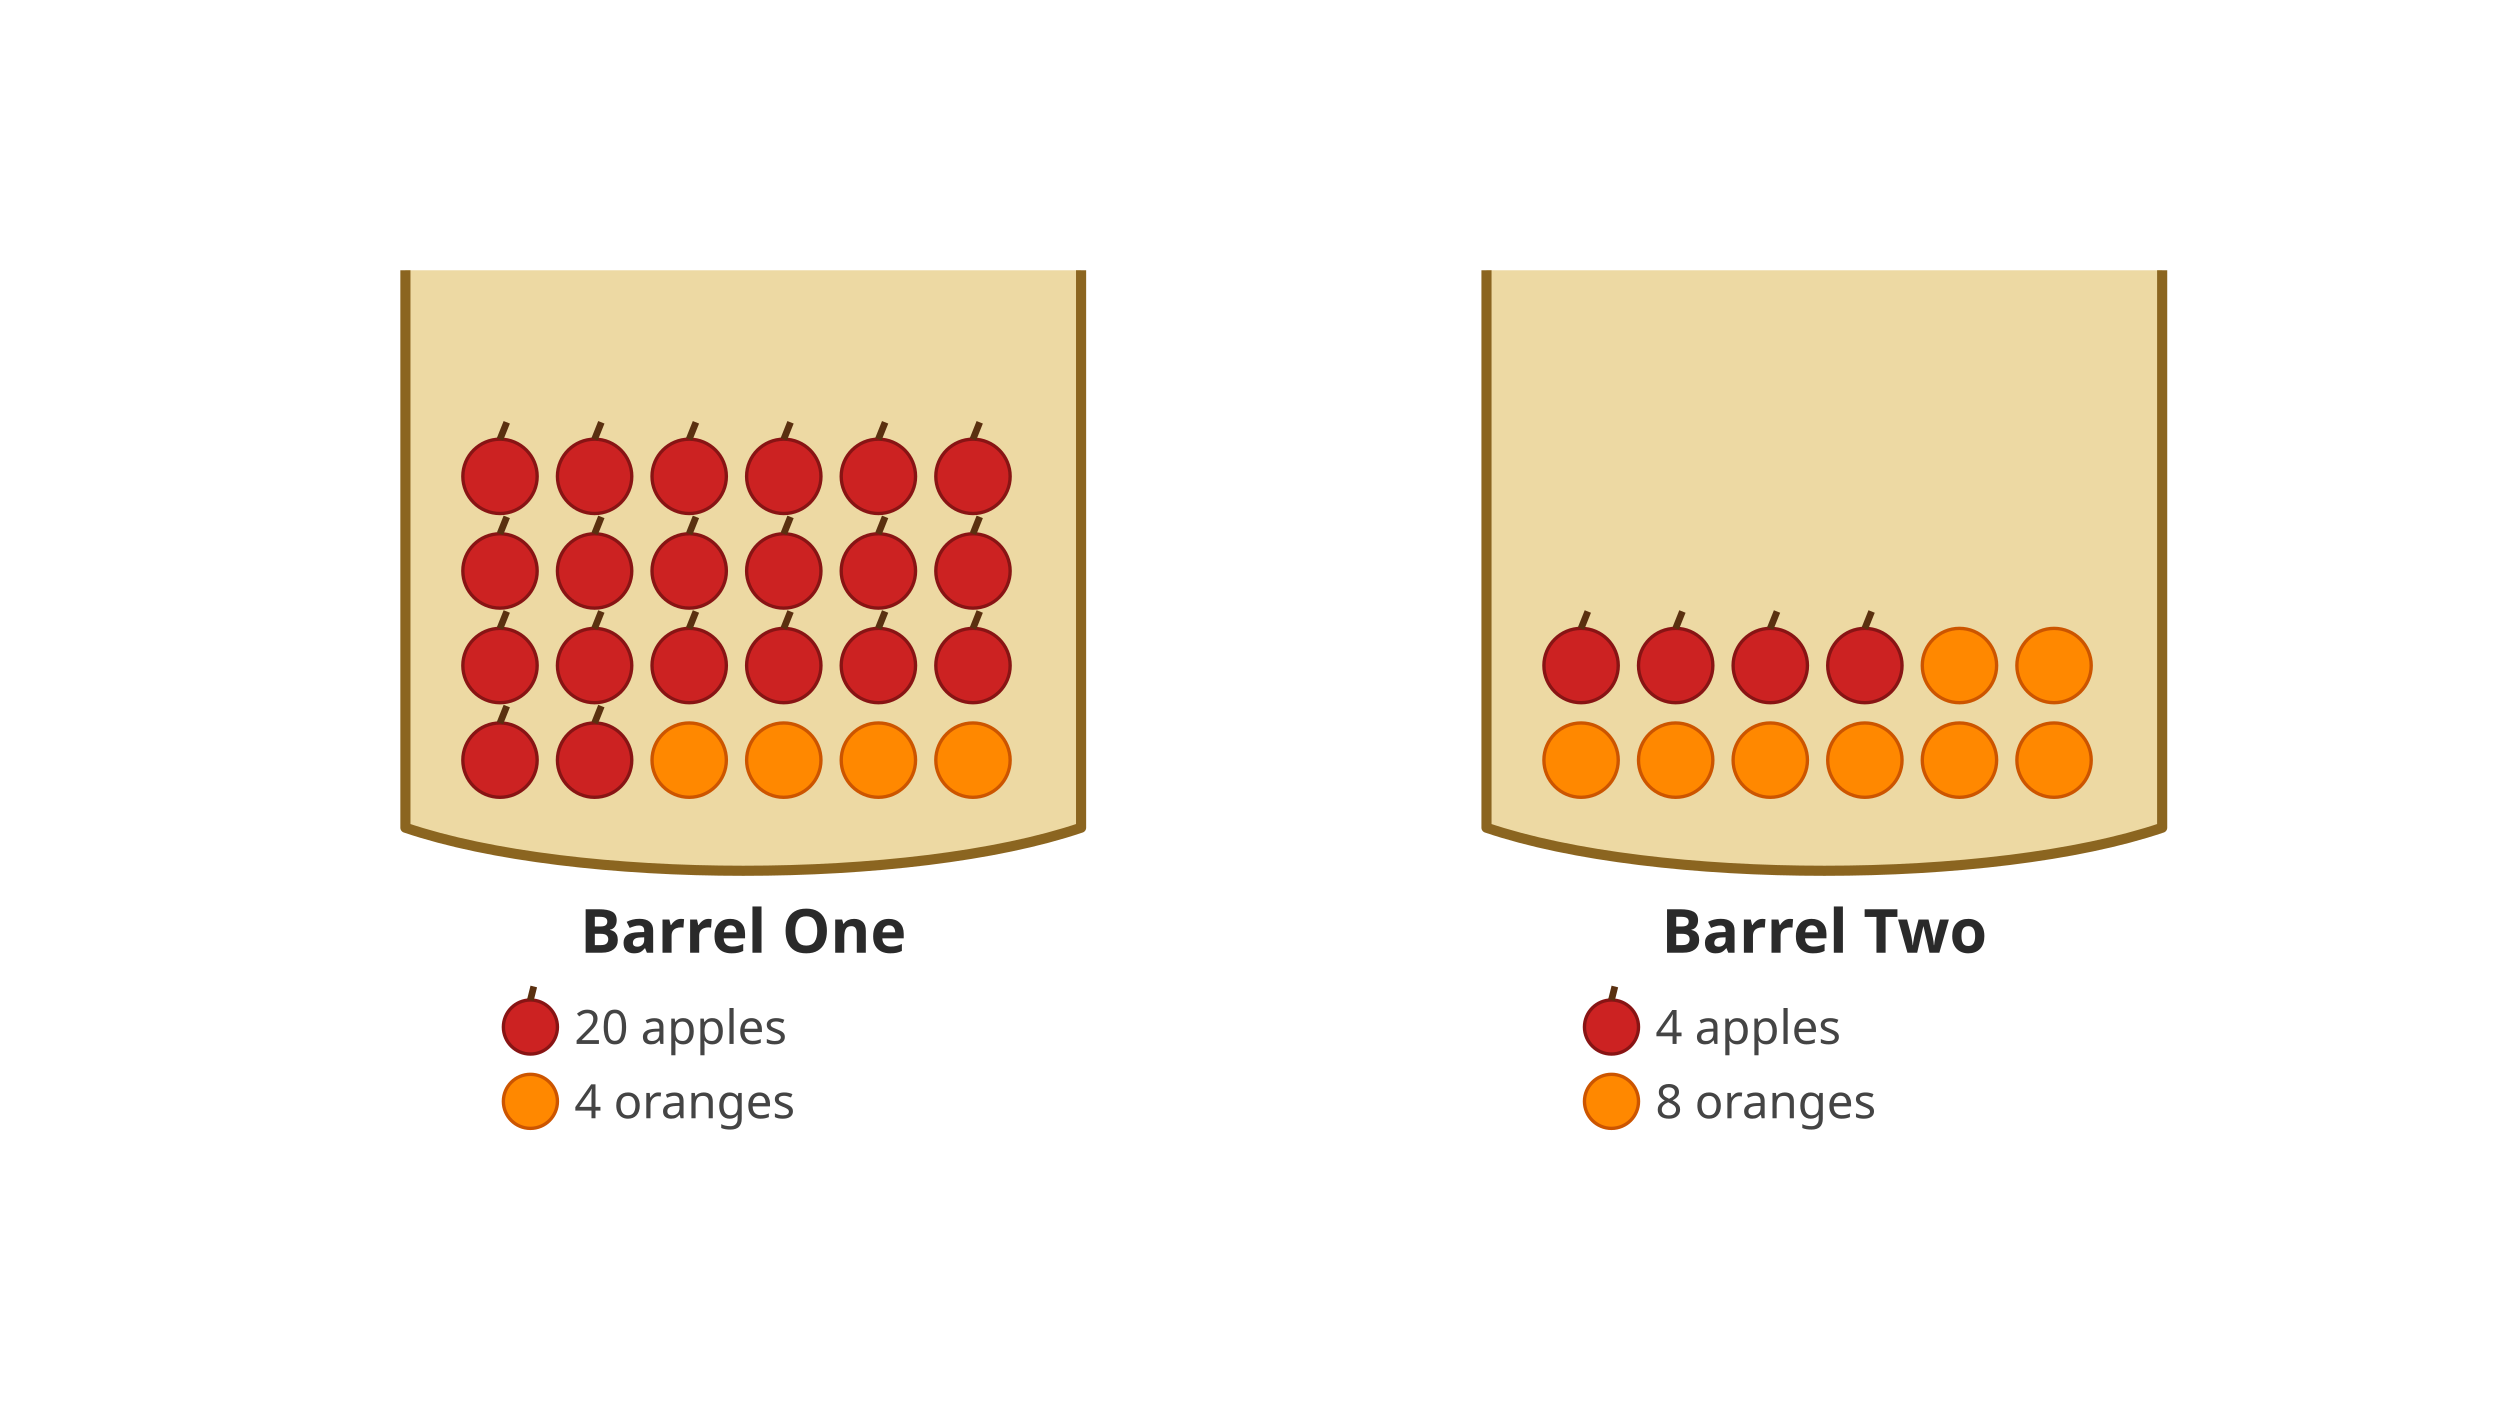
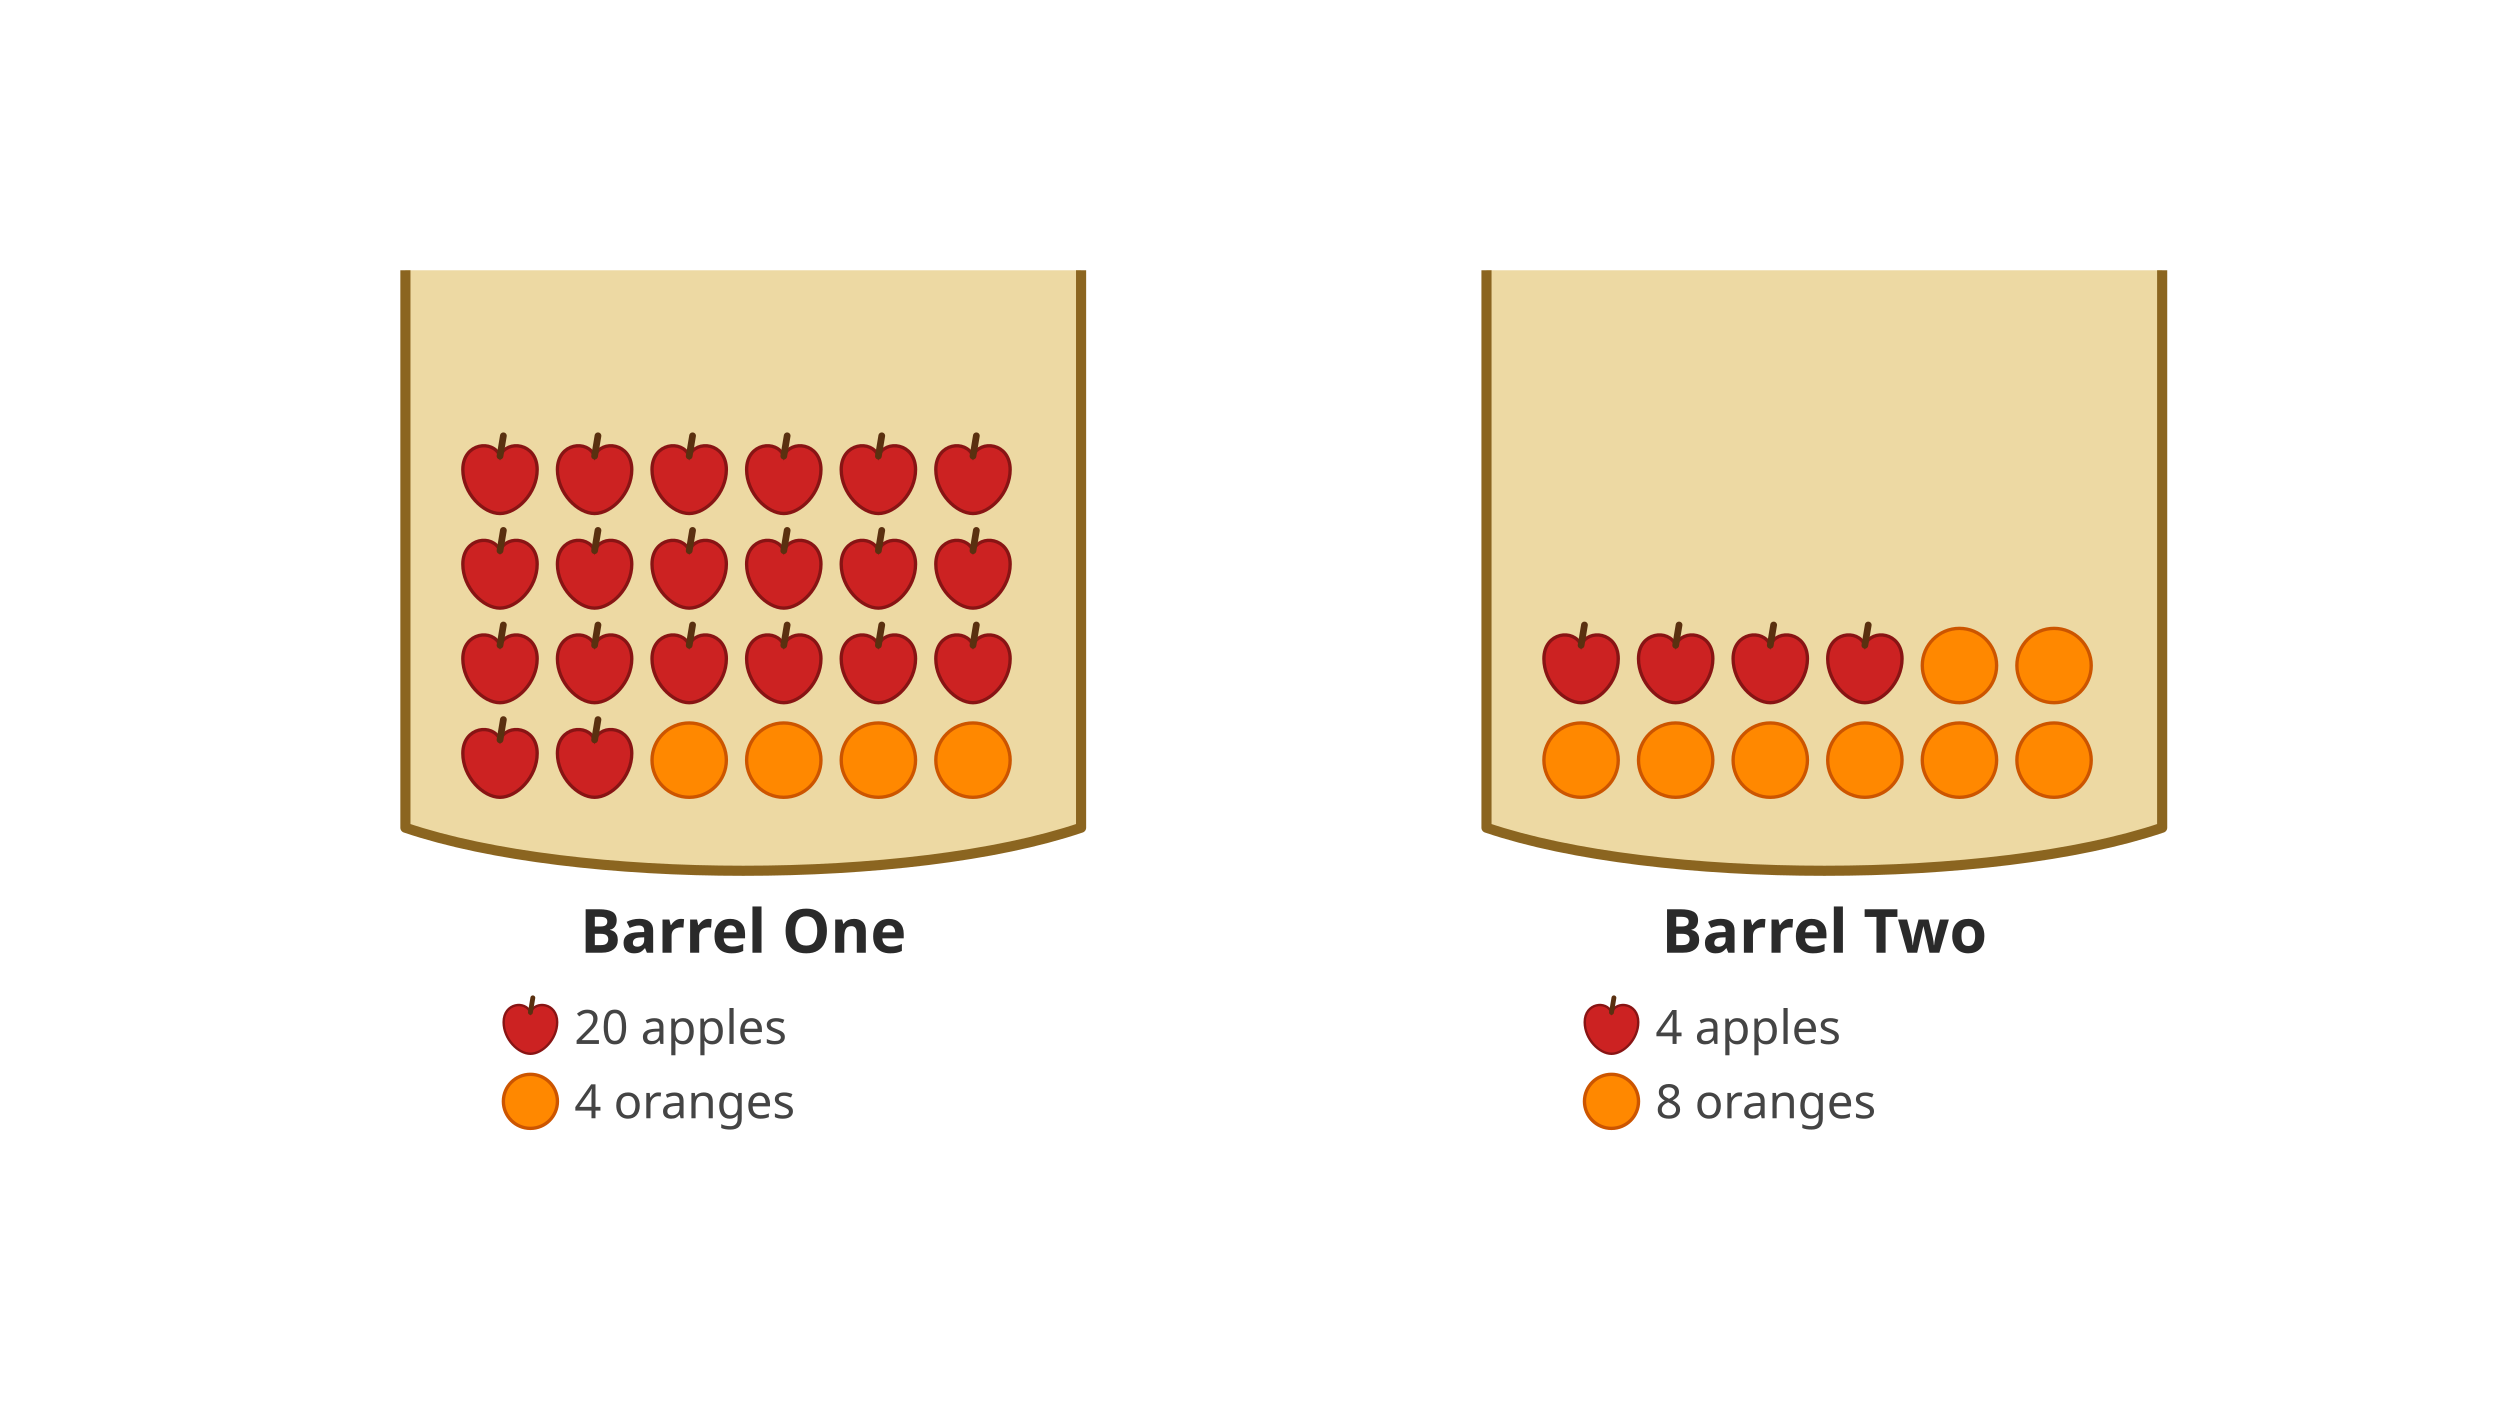
- <svg xmlns="http://www.w3.org/2000/svg" viewBox="0 0 740 420" width="740" height="420">
+ <svg xmlns="http://www.w3.org/2000/svg" xmlns:xlink="http://www.w3.org/1999/xlink" viewBox="0 0 740 420" width="740" height="420">
  <defs>
    <clipPath id="b1clip">
      <rect x="120" y="75" width="200" height="175" />
    </clipPath>
    <clipPath id="b2clip">
      <rect x="440" y="75" width="200" height="175" />
    </clipPath>
+     <g id="apple">
+       <path d="M 0,-6                C -2,-11 -11,-10 -11,-2                C -11,5 -5,11 0,11                C 5,11 11,5 11,-2                C 11,-10 2,-11 0,-6 Z" fill="#CC2222" stroke="#881414" stroke-width="1" />
+       <line x1="0" y1="-6" x2="1" y2="-12" stroke="#5A3010" stroke-width="2" stroke-linecap="round" />
+     </g>
  </defs>
  <path d="M 120,80 L 120,245 C 170,262 270,262 320,245 L 320,80 Z" fill="#EDD9A3" stroke="none" />
-   <circle cx="148" cy="141" r="11" fill="#CC2222" stroke="#881414" stroke-width="1" clip-path="url(#b1clip)" />
-   <circle cx="176" cy="141" r="11" fill="#CC2222" stroke="#881414" stroke-width="1" clip-path="url(#b1clip)" />
-   <circle cx="204" cy="141" r="11" fill="#CC2222" stroke="#881414" stroke-width="1" clip-path="url(#b1clip)" />
-   <circle cx="232" cy="141" r="11" fill="#CC2222" stroke="#881414" stroke-width="1" clip-path="url(#b1clip)" />
-   <circle cx="260" cy="141" r="11" fill="#CC2222" stroke="#881414" stroke-width="1" clip-path="url(#b1clip)" />
-   <circle cx="288" cy="141" r="11" fill="#CC2222" stroke="#881414" stroke-width="1" clip-path="url(#b1clip)" />
-   <line x1="148" y1="130" x2="150" y2="125" stroke="#5A3010" stroke-width="2" clip-path="url(#b1clip)" />
-   <line x1="176" y1="130" x2="178" y2="125" stroke="#5A3010" stroke-width="2" clip-path="url(#b1clip)" />
-   <line x1="204" y1="130" x2="206" y2="125" stroke="#5A3010" stroke-width="2" clip-path="url(#b1clip)" />
-   <line x1="232" y1="130" x2="234" y2="125" stroke="#5A3010" stroke-width="2" clip-path="url(#b1clip)" />
-   <line x1="260" y1="130" x2="262" y2="125" stroke="#5A3010" stroke-width="2" clip-path="url(#b1clip)" />
-   <line x1="288" y1="130" x2="290" y2="125" stroke="#5A3010" stroke-width="2" clip-path="url(#b1clip)" />
-   <circle cx="148" cy="169" r="11" fill="#CC2222" stroke="#881414" stroke-width="1" clip-path="url(#b1clip)" />
-   <circle cx="176" cy="169" r="11" fill="#CC2222" stroke="#881414" stroke-width="1" clip-path="url(#b1clip)" />
-   <circle cx="204" cy="169" r="11" fill="#CC2222" stroke="#881414" stroke-width="1" clip-path="url(#b1clip)" />
-   <circle cx="232" cy="169" r="11" fill="#CC2222" stroke="#881414" stroke-width="1" clip-path="url(#b1clip)" />
-   <circle cx="260" cy="169" r="11" fill="#CC2222" stroke="#881414" stroke-width="1" clip-path="url(#b1clip)" />
-   <circle cx="288" cy="169" r="11" fill="#CC2222" stroke="#881414" stroke-width="1" clip-path="url(#b1clip)" />
-   <line x1="148" y1="158" x2="150" y2="153" stroke="#5A3010" stroke-width="2" clip-path="url(#b1clip)" />
-   <line x1="176" y1="158" x2="178" y2="153" stroke="#5A3010" stroke-width="2" clip-path="url(#b1clip)" />
-   <line x1="204" y1="158" x2="206" y2="153" stroke="#5A3010" stroke-width="2" clip-path="url(#b1clip)" />
-   <line x1="232" y1="158" x2="234" y2="153" stroke="#5A3010" stroke-width="2" clip-path="url(#b1clip)" />
-   <line x1="260" y1="158" x2="262" y2="153" stroke="#5A3010" stroke-width="2" clip-path="url(#b1clip)" />
-   <line x1="288" y1="158" x2="290" y2="153" stroke="#5A3010" stroke-width="2" clip-path="url(#b1clip)" />
-   <circle cx="148" cy="197" r="11" fill="#CC2222" stroke="#881414" stroke-width="1" clip-path="url(#b1clip)" />
-   <circle cx="176" cy="197" r="11" fill="#CC2222" stroke="#881414" stroke-width="1" clip-path="url(#b1clip)" />
-   <circle cx="204" cy="197" r="11" fill="#CC2222" stroke="#881414" stroke-width="1" clip-path="url(#b1clip)" />
-   <circle cx="232" cy="197" r="11" fill="#CC2222" stroke="#881414" stroke-width="1" clip-path="url(#b1clip)" />
-   <circle cx="260" cy="197" r="11" fill="#CC2222" stroke="#881414" stroke-width="1" clip-path="url(#b1clip)" />
-   <circle cx="288" cy="197" r="11" fill="#CC2222" stroke="#881414" stroke-width="1" clip-path="url(#b1clip)" />
-   <line x1="148" y1="186" x2="150" y2="181" stroke="#5A3010" stroke-width="2" clip-path="url(#b1clip)" />
-   <line x1="176" y1="186" x2="178" y2="181" stroke="#5A3010" stroke-width="2" clip-path="url(#b1clip)" />
-   <line x1="204" y1="186" x2="206" y2="181" stroke="#5A3010" stroke-width="2" clip-path="url(#b1clip)" />
-   <line x1="232" y1="186" x2="234" y2="181" stroke="#5A3010" stroke-width="2" clip-path="url(#b1clip)" />
-   <line x1="260" y1="186" x2="262" y2="181" stroke="#5A3010" stroke-width="2" clip-path="url(#b1clip)" />
-   <line x1="288" y1="186" x2="290" y2="181" stroke="#5A3010" stroke-width="2" clip-path="url(#b1clip)" />
-   <circle cx="148" cy="225" r="11" fill="#CC2222" stroke="#881414" stroke-width="1" clip-path="url(#b1clip)" />
-   <circle cx="176" cy="225" r="11" fill="#CC2222" stroke="#881414" stroke-width="1" clip-path="url(#b1clip)" />
-   <line x1="148" y1="214" x2="150" y2="209" stroke="#5A3010" stroke-width="2" clip-path="url(#b1clip)" />
-   <line x1="176" y1="214" x2="178" y2="209" stroke="#5A3010" stroke-width="2" clip-path="url(#b1clip)" />
-   <circle cx="204" cy="225" r="11" fill="#FF8800" stroke="#CC5500" stroke-width="1" clip-path="url(#b1clip)" />
-   <circle cx="232" cy="225" r="11" fill="#FF8800" stroke="#CC5500" stroke-width="1" clip-path="url(#b1clip)" />
-   <circle cx="260" cy="225" r="11" fill="#FF8800" stroke="#CC5500" stroke-width="1" clip-path="url(#b1clip)" />
-   <circle cx="288" cy="225" r="11" fill="#FF8800" stroke="#CC5500" stroke-width="1" clip-path="url(#b1clip)" />
+   <g clip-path="url(#b1clip)">
+     <use xlink:href="#apple" transform="translate(148,141)" />
+     <use xlink:href="#apple" transform="translate(176,141)" />
+     <use xlink:href="#apple" transform="translate(204,141)" />
+     <use xlink:href="#apple" transform="translate(232,141)" />
+     <use xlink:href="#apple" transform="translate(260,141)" />
+     <use xlink:href="#apple" transform="translate(288,141)" />
+     <use xlink:href="#apple" transform="translate(148,169)" />
+     <use xlink:href="#apple" transform="translate(176,169)" />
+     <use xlink:href="#apple" transform="translate(204,169)" />
+     <use xlink:href="#apple" transform="translate(232,169)" />
+     <use xlink:href="#apple" transform="translate(260,169)" />
+     <use xlink:href="#apple" transform="translate(288,169)" />
+     <use xlink:href="#apple" transform="translate(148,197)" />
+     <use xlink:href="#apple" transform="translate(176,197)" />
+     <use xlink:href="#apple" transform="translate(204,197)" />
+     <use xlink:href="#apple" transform="translate(232,197)" />
+     <use xlink:href="#apple" transform="translate(260,197)" />
+     <use xlink:href="#apple" transform="translate(288,197)" />
+     <use xlink:href="#apple" transform="translate(148,225)" />
+     <use xlink:href="#apple" transform="translate(176,225)" />
+     <circle cx="204" cy="225" r="11" fill="#FF8800" stroke="#CC5500" stroke-width="1" />
+     <circle cx="232" cy="225" r="11" fill="#FF8800" stroke="#CC5500" stroke-width="1" />
+     <circle cx="260" cy="225" r="11" fill="#FF8800" stroke="#CC5500" stroke-width="1" />
+     <circle cx="288" cy="225" r="11" fill="#FF8800" stroke="#CC5500" stroke-width="1" />
+   </g>
  <path d="M 120,80 L 120,245 C 170,262 270,262 320,245 L 320,80" fill="none" stroke="#8B6520" stroke-width="3" stroke-linejoin="round" />
  <text x="220" y="282" font-family="sans-serif" font-size="18" font-weight="bold" text-anchor="middle" fill="#2A2A2A">Barrel One</text>
-   <circle cx="157" cy="304" r="8" fill="#CC2222" stroke="#881414" stroke-width="1" />
-   <line x1="157" y1="296" x2="158" y2="292" stroke="#5A3010" stroke-width="2" />
+   <use xlink:href="#apple" transform="translate(157,304) scale(0.72)" />
  <text x="170" y="309" font-family="sans-serif" font-size="14" fill="#444">20 apples</text>
  <circle cx="157" cy="326" r="8" fill="#FF8800" stroke="#CC5500" stroke-width="1" />
  <text x="170" y="331" font-family="sans-serif" font-size="14" fill="#444">4 oranges</text>
  <path d="M 440,80 L 440,245 C 490,262 590,262 640,245 L 640,80 Z" fill="#EDD9A3" stroke="none" />
-   <circle cx="468" cy="197" r="11" fill="#CC2222" stroke="#881414" stroke-width="1" clip-path="url(#b2clip)" />
-   <circle cx="496" cy="197" r="11" fill="#CC2222" stroke="#881414" stroke-width="1" clip-path="url(#b2clip)" />
-   <circle cx="524" cy="197" r="11" fill="#CC2222" stroke="#881414" stroke-width="1" clip-path="url(#b2clip)" />
-   <circle cx="552" cy="197" r="11" fill="#CC2222" stroke="#881414" stroke-width="1" clip-path="url(#b2clip)" />
-   <line x1="468" y1="186" x2="470" y2="181" stroke="#5A3010" stroke-width="2" clip-path="url(#b2clip)" />
-   <line x1="496" y1="186" x2="498" y2="181" stroke="#5A3010" stroke-width="2" clip-path="url(#b2clip)" />
-   <line x1="524" y1="186" x2="526" y2="181" stroke="#5A3010" stroke-width="2" clip-path="url(#b2clip)" />
-   <line x1="552" y1="186" x2="554" y2="181" stroke="#5A3010" stroke-width="2" clip-path="url(#b2clip)" />
-   <circle cx="580" cy="197" r="11" fill="#FF8800" stroke="#CC5500" stroke-width="1" clip-path="url(#b2clip)" />
-   <circle cx="608" cy="197" r="11" fill="#FF8800" stroke="#CC5500" stroke-width="1" clip-path="url(#b2clip)" />
-   <circle cx="468" cy="225" r="11" fill="#FF8800" stroke="#CC5500" stroke-width="1" clip-path="url(#b2clip)" />
-   <circle cx="496" cy="225" r="11" fill="#FF8800" stroke="#CC5500" stroke-width="1" clip-path="url(#b2clip)" />
-   <circle cx="524" cy="225" r="11" fill="#FF8800" stroke="#CC5500" stroke-width="1" clip-path="url(#b2clip)" />
-   <circle cx="552" cy="225" r="11" fill="#FF8800" stroke="#CC5500" stroke-width="1" clip-path="url(#b2clip)" />
-   <circle cx="580" cy="225" r="11" fill="#FF8800" stroke="#CC5500" stroke-width="1" clip-path="url(#b2clip)" />
-   <circle cx="608" cy="225" r="11" fill="#FF8800" stroke="#CC5500" stroke-width="1" clip-path="url(#b2clip)" />
+   <g clip-path="url(#b2clip)">
+     <use xlink:href="#apple" transform="translate(468,197)" />
+     <use xlink:href="#apple" transform="translate(496,197)" />
+     <use xlink:href="#apple" transform="translate(524,197)" />
+     <use xlink:href="#apple" transform="translate(552,197)" />
+     <circle cx="580" cy="197" r="11" fill="#FF8800" stroke="#CC5500" stroke-width="1" />
+     <circle cx="608" cy="197" r="11" fill="#FF8800" stroke="#CC5500" stroke-width="1" />
+     <circle cx="468" cy="225" r="11" fill="#FF8800" stroke="#CC5500" stroke-width="1" />
+     <circle cx="496" cy="225" r="11" fill="#FF8800" stroke="#CC5500" stroke-width="1" />
+     <circle cx="524" cy="225" r="11" fill="#FF8800" stroke="#CC5500" stroke-width="1" />
+     <circle cx="552" cy="225" r="11" fill="#FF8800" stroke="#CC5500" stroke-width="1" />
+     <circle cx="580" cy="225" r="11" fill="#FF8800" stroke="#CC5500" stroke-width="1" />
+     <circle cx="608" cy="225" r="11" fill="#FF8800" stroke="#CC5500" stroke-width="1" />
+   </g>
  <path d="M 440,80 L 440,245 C 490,262 590,262 640,245 L 640,80" fill="none" stroke="#8B6520" stroke-width="3" stroke-linejoin="round" />
  <text x="540" y="282" font-family="sans-serif" font-size="18" font-weight="bold" text-anchor="middle" fill="#2A2A2A">Barrel Two</text>
-   <circle cx="477" cy="304" r="8" fill="#CC2222" stroke="#881414" stroke-width="1" />
-   <line x1="477" y1="296" x2="478" y2="292" stroke="#5A3010" stroke-width="2" />
+   <use xlink:href="#apple" transform="translate(477,304) scale(0.72)" />
  <text x="490" y="309" font-family="sans-serif" font-size="14" fill="#444">4 apples</text>
  <circle cx="477" cy="326" r="8" fill="#FF8800" stroke="#CC5500" stroke-width="1" />
  <text x="490" y="331" font-family="sans-serif" font-size="14" fill="#444">8 oranges</text>
</svg>
